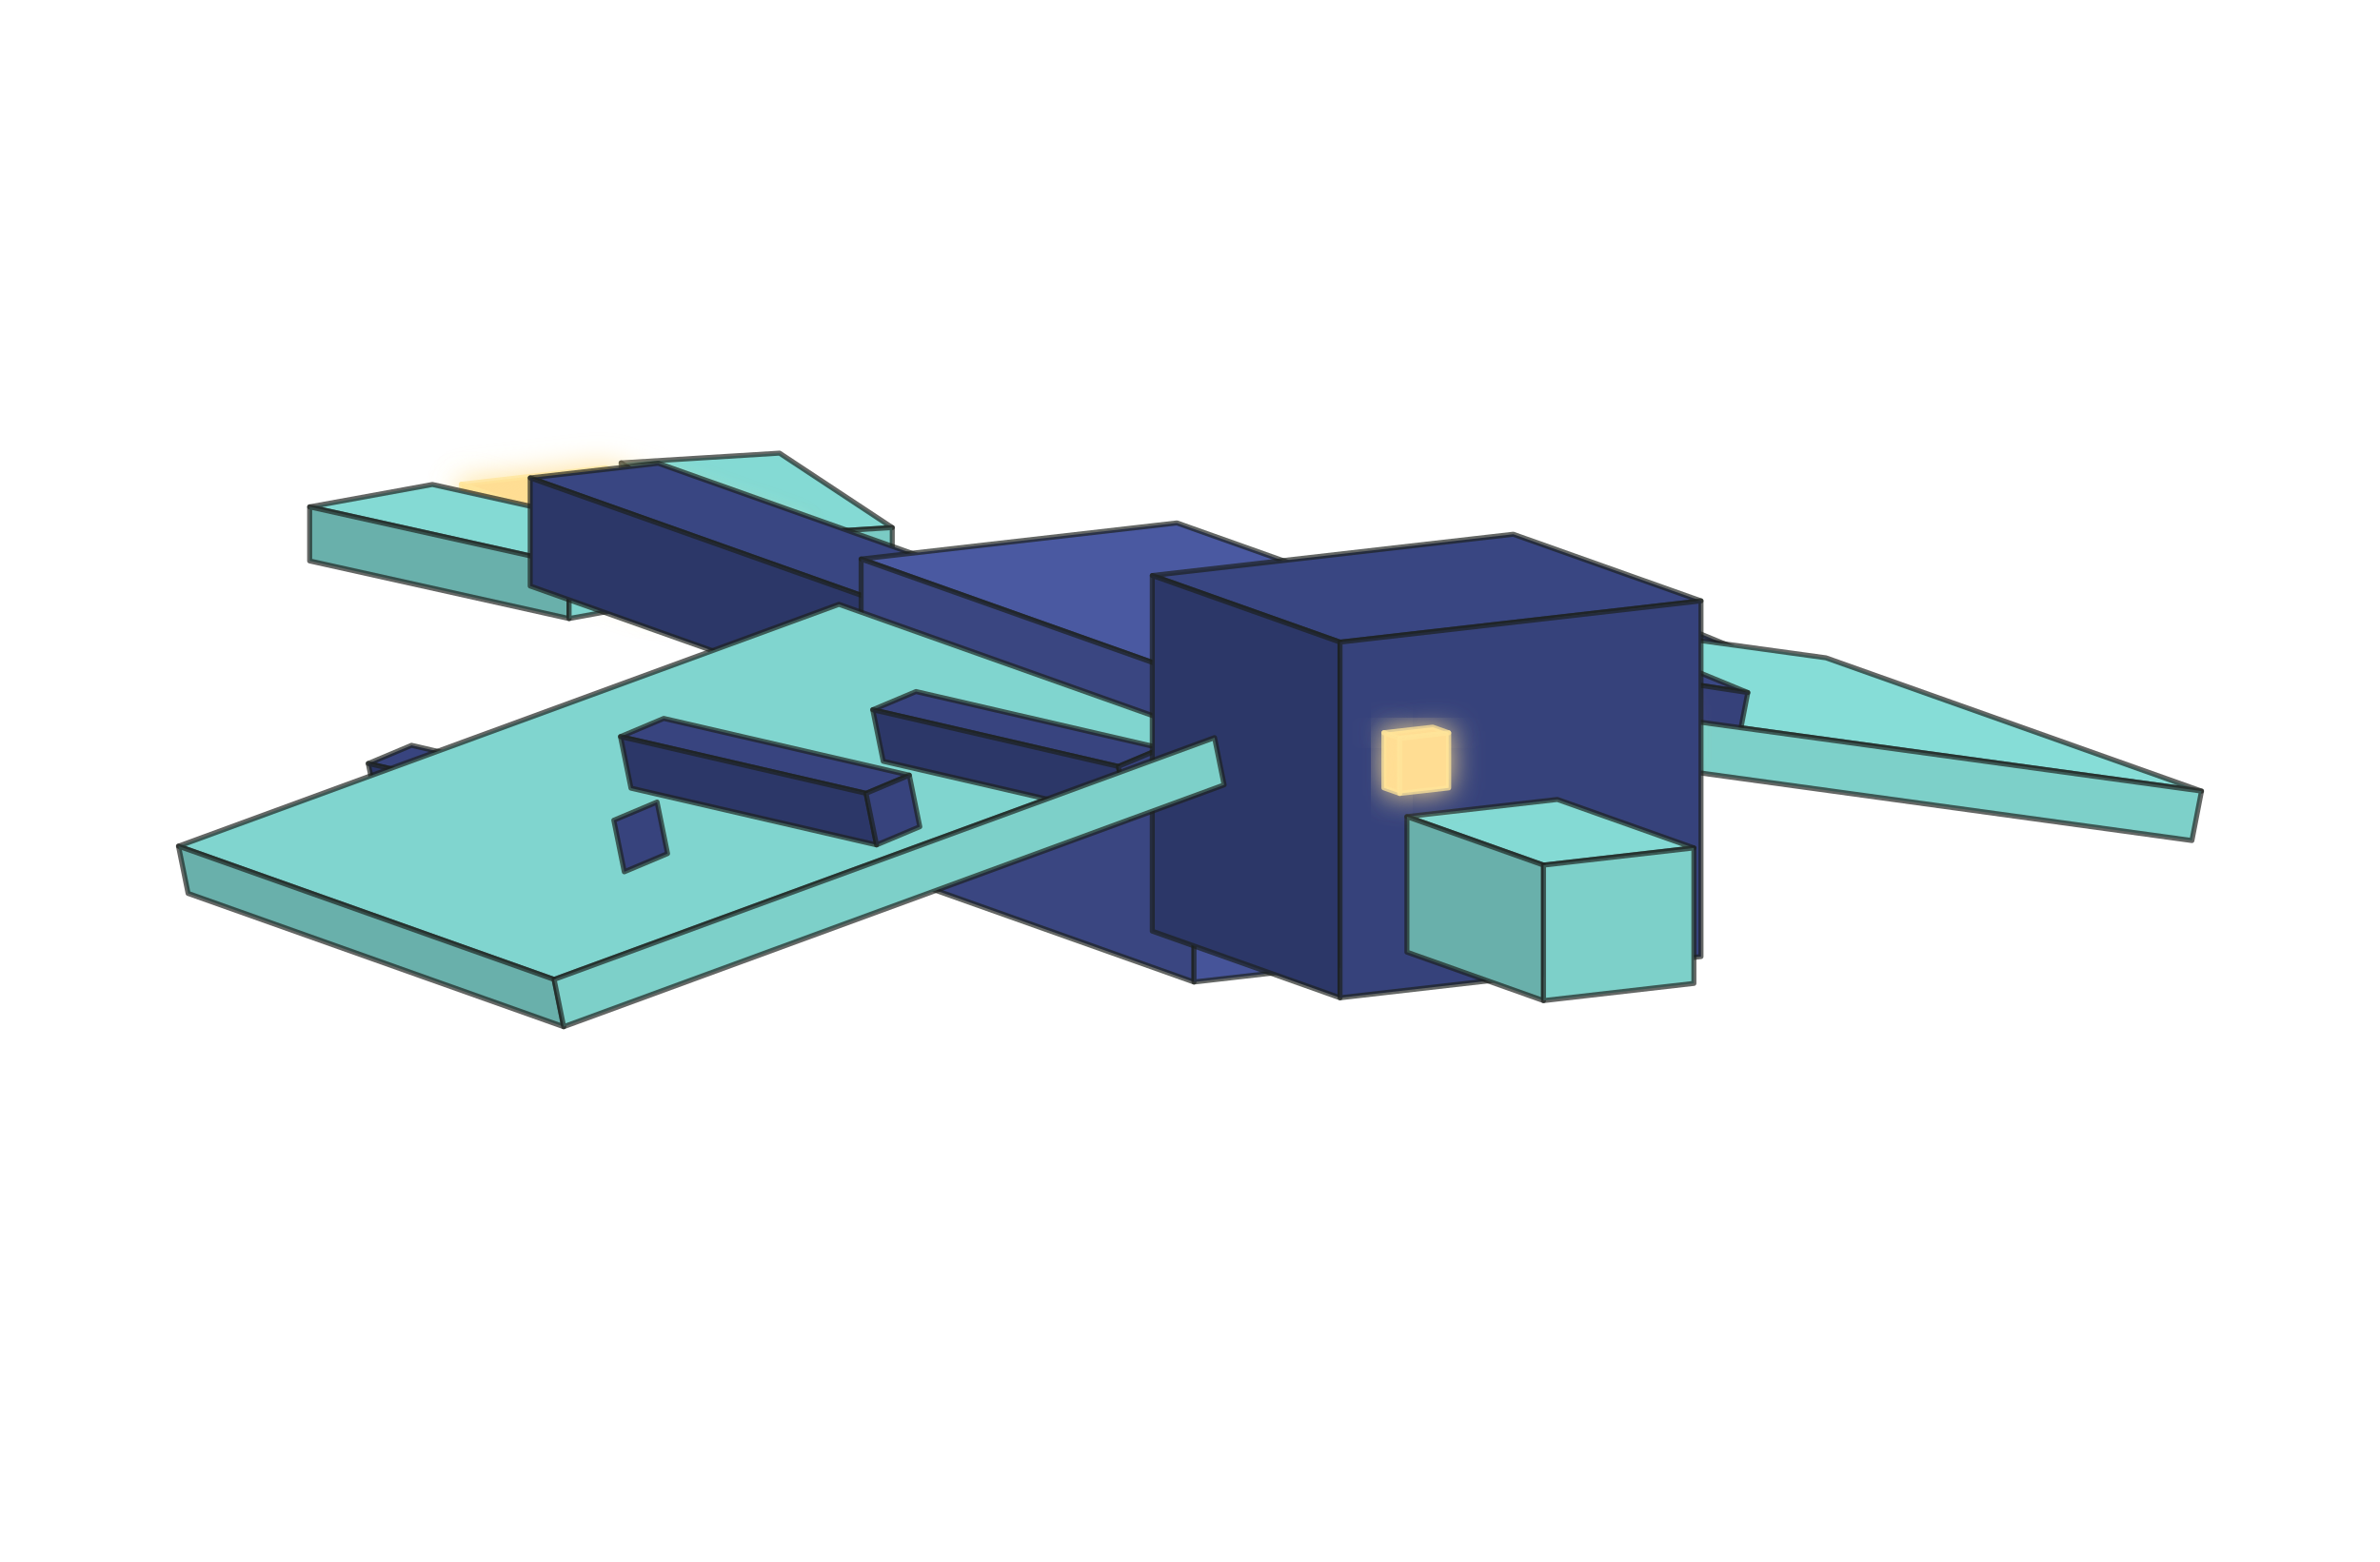
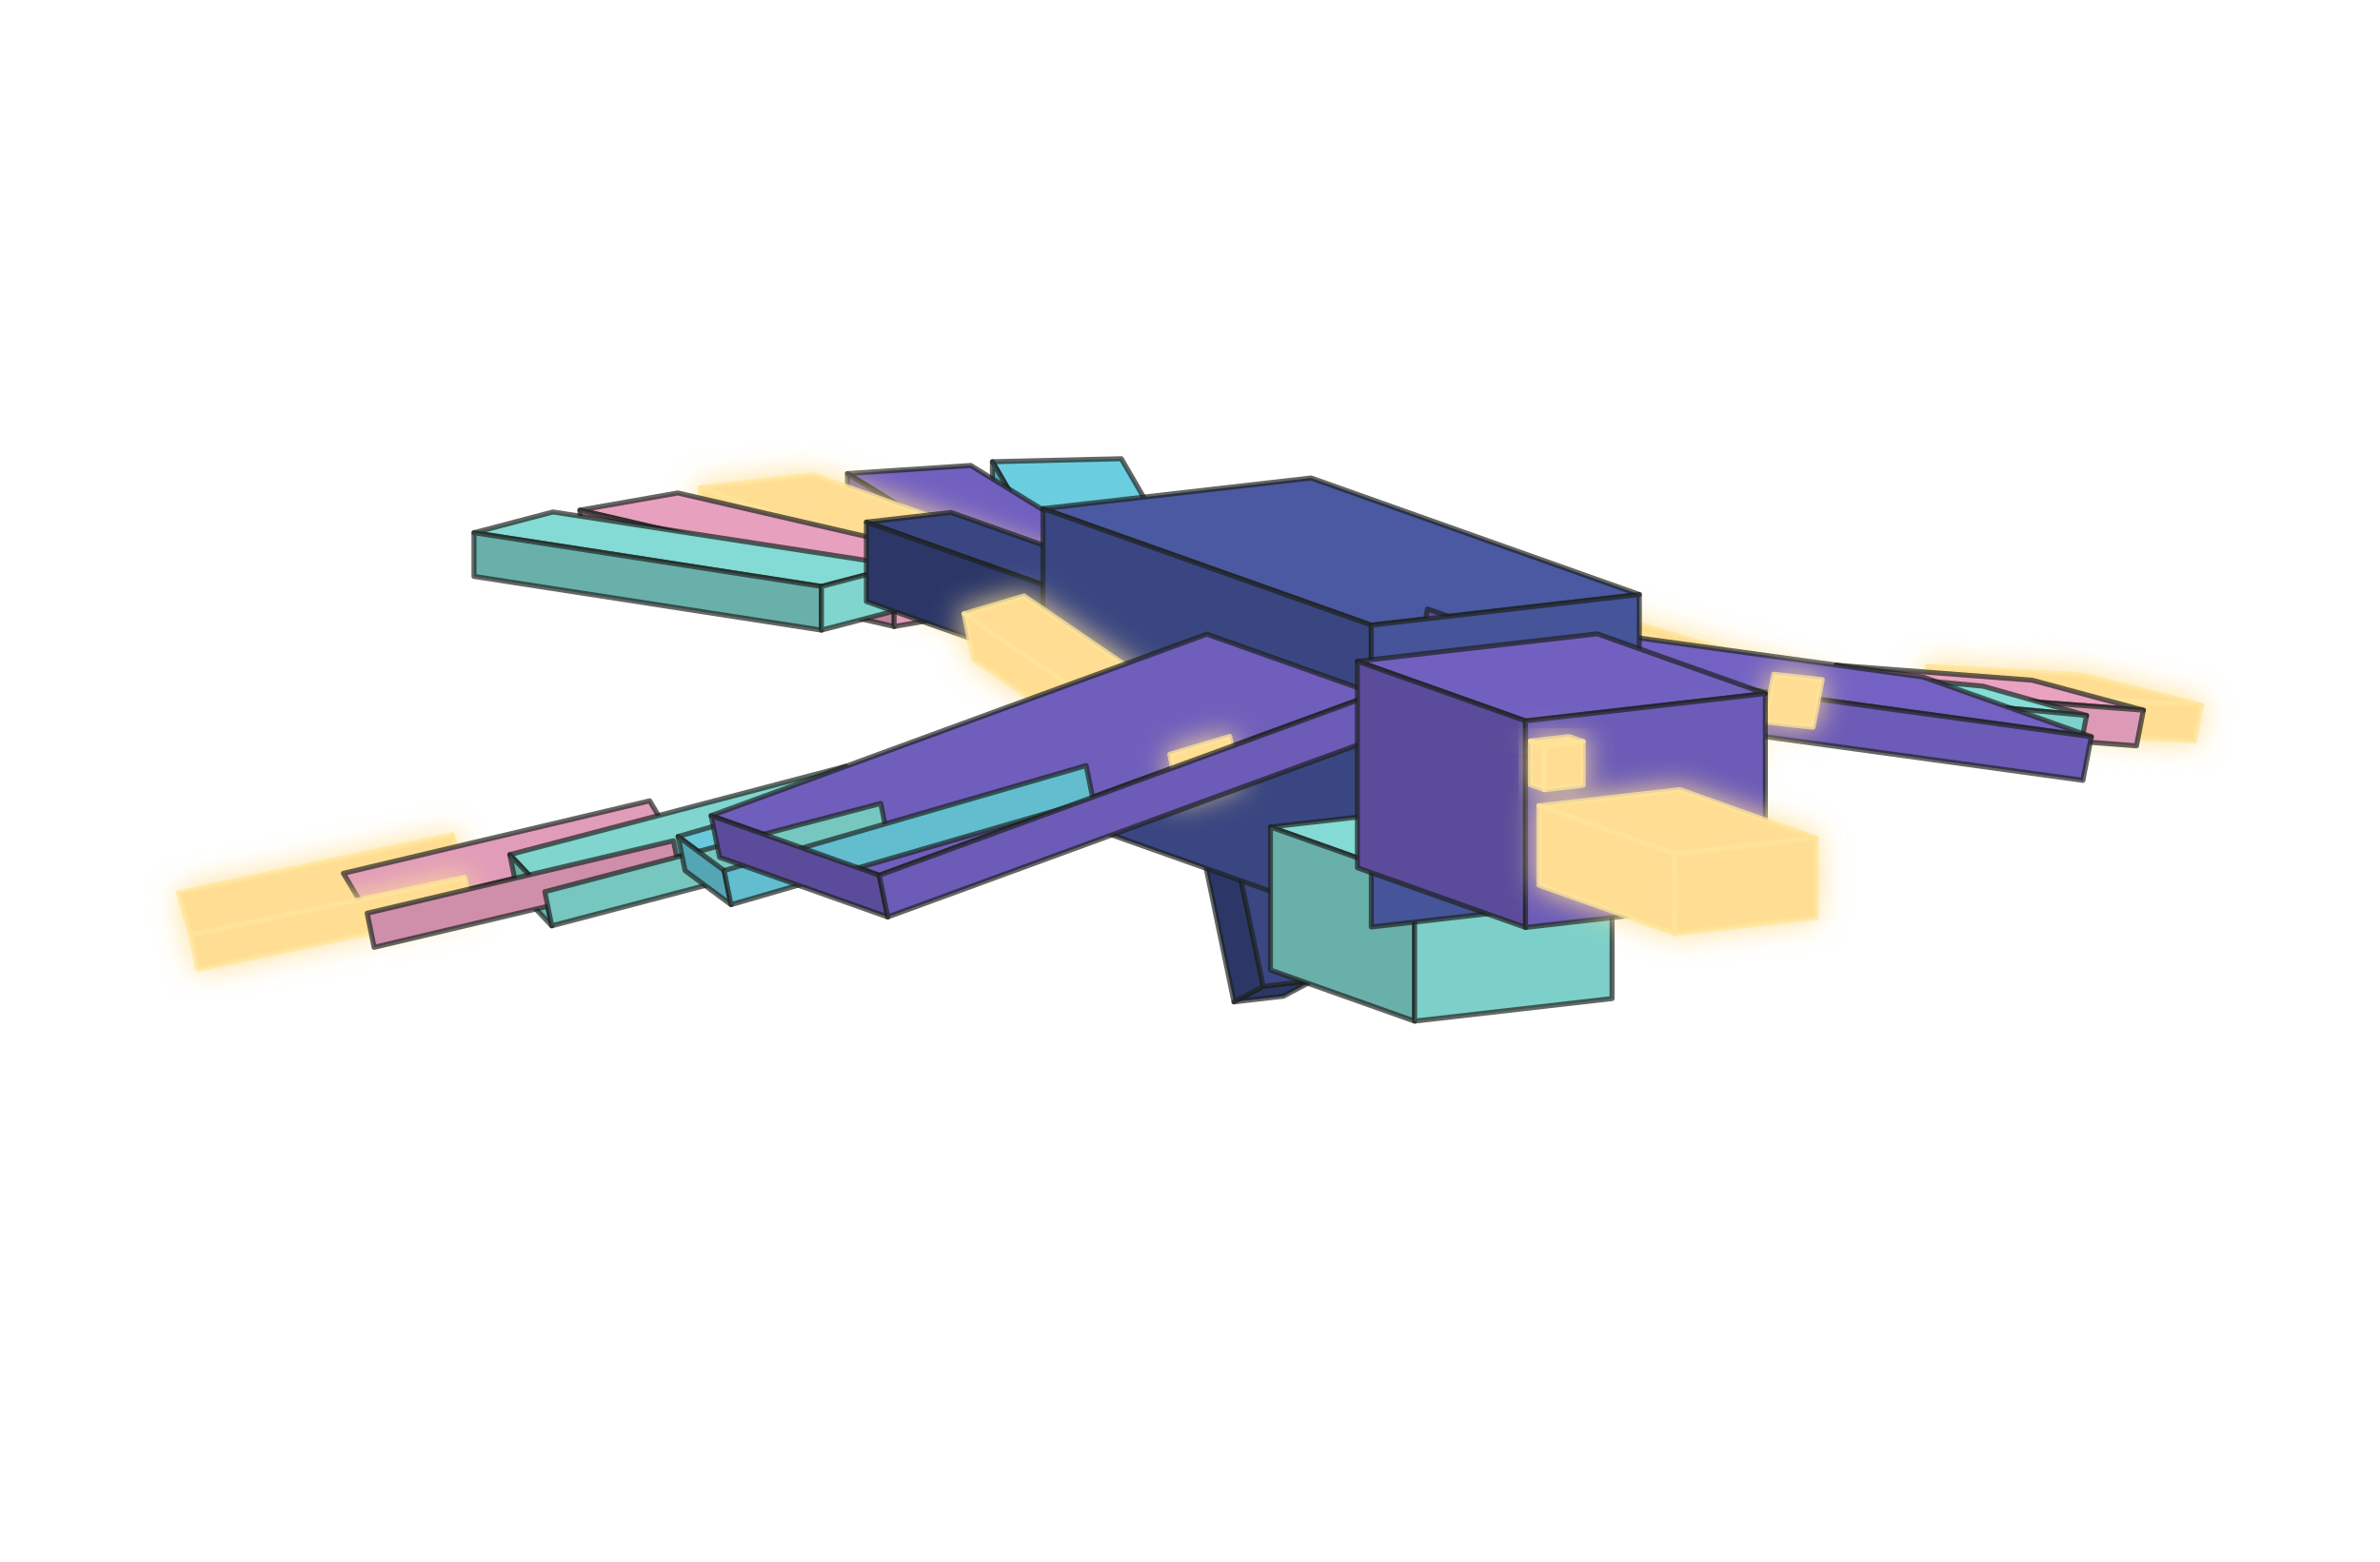
<svg xmlns="http://www.w3.org/2000/svg" width="640" height="420" viewBox="0 0 640 420" role="img" aria-labelledby="portrait-title">
  <defs>
    <filter id="portrait-glow" x="-80%" y="-80%" width="260%" height="260%">
      <feGaussianBlur stdDeviation="4" result="blur" />
      <feMerge>
        <feMergeNode in="blur" />
        <feMergeNode in="SourceGraphic" />
      </feMerge>
    </filter>
    <filter id="portrait-shadow" x="-40%" y="-80%" width="180%" height="260%">
      <feGaussianBlur stdDeviation="8" />
    </filter>
  </defs>
  <g>
-     <polygon points="239.94,141.89 209.62,121.87 167.03,124.49 197.36,144.51" fill="#84dad4" stroke="#1c211e" stroke-opacity=".68" stroke-width="1.35" stroke-linejoin="round" vector-effect="non-scaling-stroke" />
-     <polygon points="197.36,159.05 197.36,144.51 167.03,124.49 167.03,139.03" fill="#69b0ab" stroke="#1c211e" stroke-opacity=".68" stroke-width="1.35" stroke-linejoin="round" vector-effect="non-scaling-stroke" />
-     <polygon points="214.07,144.01 162.79,125.81 124.07,130.24 175.35,148.44" fill="#ffdd93" stroke="#ffe59a" stroke-opacity=".74" stroke-width="1.35" stroke-linejoin="round" vector-effect="non-scaling-stroke" filter="url(#portrait-glow)" />
-     <polygon points="175.35,162.98 175.35,148.44 124.07,130.24 124.07,144.78" fill="#ffdd93" stroke="#ffe59a" stroke-opacity=".74" stroke-width="1.35" stroke-linejoin="round" vector-effect="non-scaling-stroke" filter="url(#portrait-glow)" />
-     <polygon points="186.03,145.81 116.27,130.30 83.27,136.32 153.03,151.83" fill="#84dad4" stroke="#1c211e" stroke-opacity=".68" stroke-width="1.35" stroke-linejoin="round" vector-effect="non-scaling-stroke" />
-     <polygon points="239.94,156.43 239.94,141.89 197.36,144.51 197.36,159.05" fill="#7acbc4" stroke="#1c211e" stroke-opacity=".68" stroke-width="1.35" stroke-linejoin="round" vector-effect="non-scaling-stroke" />
-     <polygon points="153.03,166.36 153.03,151.83 83.27,136.32 83.27,150.86" fill="#69b0ab" stroke="#1c211e" stroke-opacity=".68" stroke-width="1.35" stroke-linejoin="round" vector-effect="non-scaling-stroke" />
-     <polygon points="214.07,158.55 214.07,144.01 175.35,148.44 175.35,162.98" fill="#ffdd93" stroke="#ffe59a" stroke-opacity=".74" stroke-width="1.35" stroke-linejoin="round" vector-effect="non-scaling-stroke" filter="url(#portrait-glow)" />
-     <polygon points="186.03,160.34 186.03,145.81 153.03,151.83 153.03,166.36" fill="#7fd3cd" stroke="#1c211e" stroke-opacity=".68" stroke-width="1.35" stroke-linejoin="round" vector-effect="non-scaling-stroke" />
-     <polygon points="292.99,165.77 177.00,124.60 142.58,128.53 258.57,169.70" fill="#394682" stroke="#1c211e" stroke-opacity=".68" stroke-width="1.35" stroke-linejoin="round" vector-effect="non-scaling-stroke" />
-     <polygon points="258.57,198.78 258.57,169.70 142.58,128.53 142.58,157.61" fill="#2c3768" stroke="#1c211e" stroke-opacity=".68" stroke-width="1.35" stroke-linejoin="round" vector-effect="non-scaling-stroke" />
-     <polygon points="489.00,183.56 445.64,165.71 432.26,163.68 475.61,181.53" fill="#3a4784" stroke="#1c211e" stroke-opacity=".68" stroke-width="1.35" stroke-linejoin="round" vector-effect="non-scaling-stroke" />
-     <polygon points="472.80,196.04 475.61,181.53 432.26,163.68 429.44,178.19" fill="#2c3768" stroke="#1c211e" stroke-opacity=".68" stroke-width="1.35" stroke-linejoin="round" vector-effect="non-scaling-stroke" />
-     <polygon points="292.99,194.84 292.99,165.77 258.57,169.70 258.57,198.78" fill="#36427b" stroke="#1c211e" stroke-opacity=".68" stroke-width="1.35" stroke-linejoin="round" vector-effect="non-scaling-stroke" />
-     <polygon points="486.18,198.07 489.00,183.56 475.61,181.53 472.80,196.04" fill="#36417a" stroke="#1c211e" stroke-opacity=".68" stroke-width="1.35" stroke-linejoin="round" vector-effect="non-scaling-stroke" />
-     <polygon points="592.00,212.76 491.00,176.92 313.40,152.49 414.40,188.34" fill="#86ddd7" stroke="#1c211e" stroke-opacity=".68" stroke-width="1.35" stroke-linejoin="round" vector-effect="non-scaling-stroke" />
-     <polygon points="470.00,186.26 426.65,168.41 413.27,166.38 456.62,184.23" fill="#3a4784" stroke="#1c211e" stroke-opacity=".68" stroke-width="1.35" stroke-linejoin="round" vector-effect="non-scaling-stroke" />
-     <polygon points="453.80,198.74 456.62,184.23 413.27,166.38 410.45,180.88" fill="#2c3768" stroke="#1c211e" stroke-opacity=".68" stroke-width="1.35" stroke-linejoin="round" vector-effect="non-scaling-stroke" />
-     <polygon points="411.82,201.64 414.40,188.34 313.40,152.49 310.82,165.79" fill="#69b0ab" stroke="#1c211e" stroke-opacity=".68" stroke-width="1.35" stroke-linejoin="round" vector-effect="non-scaling-stroke" />
-     <polygon points="467.18,200.77 470.00,186.26 456.62,184.23 453.80,198.74" fill="#36417a" stroke="#1c211e" stroke-opacity=".68" stroke-width="1.35" stroke-linejoin="round" vector-effect="non-scaling-stroke" />
-     <polygon points="406.00,172.42 316.48,140.64 231.56,150.35 321.07,182.13" fill="#4a59a1" stroke="#1c211e" stroke-opacity=".68" stroke-width="1.35" stroke-linejoin="round" vector-effect="non-scaling-stroke" />
-     <polygon points="451.01,188.96 407.65,171.10 394.27,169.07 437.62,186.93" fill="#3a4784" stroke="#1c211e" stroke-opacity=".68" stroke-width="1.35" stroke-linejoin="round" vector-effect="non-scaling-stroke" />
-     <polygon points="589.42,226.06 592.00,212.76 414.40,188.34 411.82,201.64" fill="#7dd0c9" stroke="#1c211e" stroke-opacity=".68" stroke-width="1.35" stroke-linejoin="round" vector-effect="non-scaling-stroke" />
-     <polygon points="434.81,201.43 437.62,186.93 394.27,169.07 391.45,183.58" fill="#2c3768" stroke="#1c211e" stroke-opacity=".68" stroke-width="1.35" stroke-linejoin="round" vector-effect="non-scaling-stroke" />
-     <polygon points="321.07,264.11 321.07,182.13 231.56,150.35 231.56,232.34" fill="#3a4681" stroke="#1c211e" stroke-opacity=".68" stroke-width="1.35" stroke-linejoin="round" vector-effect="non-scaling-stroke" />
-     <polygon points="176.69,215.71 110.66,200.45 99.03,205.34 165.06,220.60" fill="#38447f" stroke="#1c211e" stroke-opacity=".68" stroke-width="1.35" stroke-linejoin="round" vector-effect="non-scaling-stroke" />
-     <polygon points="167.88,234.47 165.06,220.60 99.03,205.34 101.85,219.21" fill="#2c3768" stroke="#1c211e" stroke-opacity=".68" stroke-width="1.35" stroke-linejoin="round" vector-effect="non-scaling-stroke" />
-     <polygon points="448.19,203.47 451.01,188.96 437.62,186.93 434.81,201.43" fill="#36417a" stroke="#1c211e" stroke-opacity=".68" stroke-width="1.35" stroke-linejoin="round" vector-effect="non-scaling-stroke" />
-     <polygon points="326.60,198.38 225.60,162.53 48.00,227.57 149.00,263.42" fill="#80d5cf" stroke="#1c211e" stroke-opacity=".68" stroke-width="1.35" stroke-linejoin="round" vector-effect="non-scaling-stroke" />
-     <polygon points="244.52,208.48 178.49,193.22 166.86,198.11 232.89,213.37" fill="#38447f" stroke="#1c211e" stroke-opacity=".68" stroke-width="1.35" stroke-linejoin="round" vector-effect="non-scaling-stroke" />
-     <polygon points="406.00,254.40 406.00,172.42 321.07,182.13 321.07,264.11" fill="#465499" stroke="#1c211e" stroke-opacity=".68" stroke-width="1.35" stroke-linejoin="round" vector-effect="non-scaling-stroke" />
-     <polygon points="235.71,227.23 232.89,213.37 166.86,198.11 169.68,211.97" fill="#2c3768" stroke="#1c211e" stroke-opacity=".68" stroke-width="1.35" stroke-linejoin="round" vector-effect="non-scaling-stroke" />
-     <polygon points="312.35,201.25 246.32,185.99 234.69,190.88 300.73,206.14" fill="#38447f" stroke="#1c211e" stroke-opacity=".68" stroke-width="1.35" stroke-linejoin="round" vector-effect="non-scaling-stroke" />
-     <polygon points="179.51,229.57 176.69,215.71 165.06,220.60 167.88,234.47" fill="#37437d" stroke="#1c211e" stroke-opacity=".68" stroke-width="1.35" stroke-linejoin="round" vector-effect="non-scaling-stroke" />
-     <polygon points="303.54,220.00 300.73,206.14 234.69,190.88 237.51,204.74" fill="#2c3768" stroke="#1c211e" stroke-opacity=".68" stroke-width="1.35" stroke-linejoin="round" vector-effect="non-scaling-stroke" />
-     <polygon points="247.34,222.34 244.52,208.48 232.89,213.37 235.71,227.23" fill="#37437d" stroke="#1c211e" stroke-opacity=".68" stroke-width="1.35" stroke-linejoin="round" vector-effect="non-scaling-stroke" />
-     <polygon points="151.58,276.13 149.00,263.42 48.00,227.57 50.58,240.28" fill="#69b0ab" stroke="#1c211e" stroke-opacity=".68" stroke-width="1.35" stroke-linejoin="round" vector-effect="non-scaling-stroke" />
-     <polygon points="457.41,161.60 406.92,143.68 309.86,154.78 360.35,172.70" fill="#394682" stroke="#1c211e" stroke-opacity=".68" stroke-width="1.35" stroke-linejoin="round" vector-effect="non-scaling-stroke" />
-     <polygon points="315.17,215.11 312.35,201.25 300.73,206.14 303.54,220.00" fill="#37437d" stroke="#1c211e" stroke-opacity=".68" stroke-width="1.35" stroke-linejoin="round" vector-effect="non-scaling-stroke" />
-     <polygon points="360.35,268.35 360.35,172.70 309.86,154.78 309.86,250.43" fill="#2c3768" stroke="#1c211e" stroke-opacity=".68" stroke-width="1.35" stroke-linejoin="round" vector-effect="non-scaling-stroke" />
-     <polygon points="450.22,190.15 445.95,188.63 432.80,190.14 437.07,191.65" fill="#ffdd93" stroke="#ffe59a" stroke-opacity=".74" stroke-width="1.35" stroke-linejoin="round" vector-effect="non-scaling-stroke" filter="url(#portrait-glow)" />
-     <polygon points="437.07,206.46 437.07,191.65 432.80,190.14 432.80,204.94" fill="#ffdd93" stroke="#ffe59a" stroke-opacity=".74" stroke-width="1.35" stroke-linejoin="round" vector-effect="non-scaling-stroke" filter="url(#portrait-glow)" />
-     <polygon points="450.22,204.95 450.22,190.15 437.07,191.65 437.07,206.46" fill="#ffdd93" stroke="#ffe59a" stroke-opacity=".74" stroke-width="1.35" stroke-linejoin="round" vector-effect="non-scaling-stroke" filter="url(#portrait-glow)" />
-     <polygon points="457.41,257.26 457.41,161.60 360.35,172.70 360.35,268.35" fill="#36427b" stroke="#1c211e" stroke-opacity=".68" stroke-width="1.35" stroke-linejoin="round" vector-effect="non-scaling-stroke" />
-     <polygon points="329.18,211.09 326.60,198.38 149.00,263.42 151.58,276.13" fill="#7dd0c9" stroke="#1c211e" stroke-opacity=".68" stroke-width="1.35" stroke-linejoin="round" vector-effect="non-scaling-stroke" />
-     <polygon points="455.50,228.04 418.78,215.01 378.33,219.63 415.06,232.67" fill="#84dad4" stroke="#1c211e" stroke-opacity=".68" stroke-width="1.35" stroke-linejoin="round" vector-effect="non-scaling-stroke" />
-     <polygon points="415.06,269.11 415.06,232.67 378.33,219.63 378.33,256.07" fill="#69b0ab" stroke="#1c211e" stroke-opacity=".68" stroke-width="1.35" stroke-linejoin="round" vector-effect="non-scaling-stroke" />
-     <polygon points="389.56,197.09 385.28,195.57 372.14,197.07 376.41,198.59" fill="#ffdd93" stroke="#ffe59a" stroke-opacity=".74" stroke-width="1.35" stroke-linejoin="round" vector-effect="non-scaling-stroke" filter="url(#portrait-glow)" />
-     <polygon points="376.41,213.39 376.41,198.59 372.14,197.07 372.14,211.88" fill="#ffdd93" stroke="#ffe59a" stroke-opacity=".74" stroke-width="1.35" stroke-linejoin="round" vector-effect="non-scaling-stroke" filter="url(#portrait-glow)" />
-     <polygon points="389.56,211.89 389.56,197.09 376.41,198.59 376.41,213.39" fill="#ffdd93" stroke="#ffe59a" stroke-opacity=".74" stroke-width="1.35" stroke-linejoin="round" vector-effect="non-scaling-stroke" filter="url(#portrait-glow)" />
-     <polygon points="455.50,264.48 455.50,228.04 415.06,232.67 415.06,269.11" fill="#7dd0c9" stroke="#1c211e" stroke-opacity=".68" stroke-width="1.35" stroke-linejoin="round" vector-effect="non-scaling-stroke" />
+     <polygon points="315.19,146.93 301.53,123.37 266.87,124.18 280.52,147.75" fill="#6bcee0" stroke="#1c211e" stroke-opacity=".68" stroke-width="1.35" stroke-linejoin="round" vector-effect="non-scaling-stroke" />
+     <polygon points="280.52,159.50 280.52,147.75 266.87,124.18 266.87,135.93" fill="#55a6b5" stroke="#1c211e" stroke-opacity=".68" stroke-width="1.35" stroke-linejoin="round" vector-effect="non-scaling-stroke" />
+     <polygon points="301.06,149.82 261.04,125.18 227.88,127.37 267.90,152.01" fill="#7260c1" stroke="#1c211e" stroke-opacity=".68" stroke-width="1.35" stroke-linejoin="round" vector-effect="non-scaling-stroke" />
+     <polygon points="267.90,163.76 267.90,152.01 227.88,127.37 227.88,139.12" fill="#5a4c9b" stroke="#1c211e" stroke-opacity=".68" stroke-width="1.35" stroke-linejoin="round" vector-effect="non-scaling-stroke" />
+     <polygon points="287.54,152.12 218.64,127.67 188.28,131.14 257.19,155.59" fill="#ffdd93" stroke="#ffe59a" stroke-opacity=".74" stroke-width="1.35" stroke-linejoin="round" vector-effect="non-scaling-stroke" filter="url(#portrait-glow)" />
+     <polygon points="592.00,189.69 560.27,181.52 518.31,179.19 550.04,187.36" fill="#ffdd93" stroke="#ffe59a" stroke-opacity=".74" stroke-width="1.35" stroke-linejoin="round" vector-effect="non-scaling-stroke" filter="url(#portrait-glow)" />
+     <polygon points="257.19,167.35 257.19,155.59 188.28,131.14 188.28,142.89" fill="#ffdd93" stroke="#ffe59a" stroke-opacity=".74" stroke-width="1.35" stroke-linejoin="round" vector-effect="non-scaling-stroke" filter="url(#portrait-glow)" />
+     <polygon points="266.76,152.14 182.27,132.58 155.95,137.20 240.44,156.75" fill="#e7a0be" stroke="#1c211e" stroke-opacity=".68" stroke-width="1.35" stroke-linejoin="round" vector-effect="non-scaling-stroke" />
+     <polygon points="590.14,199.29 592.00,189.69 550.04,187.36 548.17,196.96" fill="#ffdd93" stroke="#ffe59a" stroke-opacity=".74" stroke-width="1.35" stroke-linejoin="round" vector-effect="non-scaling-stroke" filter="url(#portrait-glow)" />
+     <polygon points="240.44,168.50 240.44,156.75 155.95,137.20 155.95,148.95" fill="#ba8199" stroke="#1c211e" stroke-opacity=".68" stroke-width="1.35" stroke-linejoin="round" vector-effect="non-scaling-stroke" />
+     <polygon points="315.19,158.68 315.19,146.93 280.52,147.75 280.52,159.50" fill="#60bacb" stroke="#1c211e" stroke-opacity=".68" stroke-width="1.35" stroke-linejoin="round" vector-effect="non-scaling-stroke" />
+     <polygon points="242.14,152.14 148.70,137.69 127.46,143.27 220.89,157.72" fill="#84dad4" stroke="#1c211e" stroke-opacity=".68" stroke-width="1.35" stroke-linejoin="round" vector-effect="non-scaling-stroke" />
+     <polygon points="548.17,196.96 550.04,187.36 518.31,179.19 516.45,188.78" fill="#ffdd93" stroke="#ffe59a" stroke-opacity=".74" stroke-width="1.35" stroke-linejoin="round" vector-effect="non-scaling-stroke" filter="url(#portrait-glow)" />
+     <polygon points="220.89,169.47 220.89,157.72 127.46,143.27 127.46,155.02" fill="#69b0ab" stroke="#1c211e" stroke-opacity=".68" stroke-width="1.35" stroke-linejoin="round" vector-effect="non-scaling-stroke" />
+     <polygon points="301.06,161.57 301.06,149.82 267.90,152.01 267.90,163.76" fill="#6959b3" stroke="#1c211e" stroke-opacity=".68" stroke-width="1.35" stroke-linejoin="round" vector-effect="non-scaling-stroke" />
+     <polygon points="576.38,191.00 546.51,182.95 493.73,178.90 523.60,186.96" fill="#eaa2c0" stroke="#1c211e" stroke-opacity=".68" stroke-width="1.35" stroke-linejoin="round" vector-effect="non-scaling-stroke" />
+     <polygon points="287.54,163.88 287.54,152.12 257.19,155.59 257.19,167.35" fill="#ffdd93" stroke="#ffe59a" stroke-opacity=".74" stroke-width="1.35" stroke-linejoin="round" vector-effect="non-scaling-stroke" filter="url(#portrait-glow)" />
+     <polygon points="266.76,163.89 266.76,152.14 240.44,156.75 240.44,168.50" fill="#df9bb7" stroke="#1c211e" stroke-opacity=".68" stroke-width="1.35" stroke-linejoin="round" vector-effect="non-scaling-stroke" />
+     <polygon points="242.14,163.89 242.14,152.14 220.89,157.72 220.89,169.47" fill="#80d5ce" stroke="#1c211e" stroke-opacity=".68" stroke-width="1.35" stroke-linejoin="round" vector-effect="non-scaling-stroke" />
+     <polygon points="574.52,200.59 576.38,191.00 523.60,186.96 521.74,196.55" fill="#dd9ab6" stroke="#1c211e" stroke-opacity=".68" stroke-width="1.35" stroke-linejoin="round" vector-effect="non-scaling-stroke" />
+     <polygon points="333.27,165.33 255.75,137.82 232.99,140.42 310.51,167.93" fill="#394682" stroke="#1c211e" stroke-opacity=".68" stroke-width="1.35" stroke-linejoin="round" vector-effect="non-scaling-stroke" />
+     <polygon points="310.51,189.30 310.51,167.93 232.99,140.42 232.99,161.78" fill="#2c3768" stroke="#1c211e" stroke-opacity=".68" stroke-width="1.35" stroke-linejoin="round" vector-effect="non-scaling-stroke" />
+     <polygon points="521.74,196.55 523.60,186.96 493.73,178.90 491.87,188.50" fill="#ba8199" stroke="#1c211e" stroke-opacity=".68" stroke-width="1.35" stroke-linejoin="round" vector-effect="non-scaling-stroke" />
+     <polygon points="561.10,192.43 533.26,184.55 468.81,178.50 496.65,186.38" fill="#86ddd7" stroke="#1c211e" stroke-opacity=".68" stroke-width="1.35" stroke-linejoin="round" vector-effect="non-scaling-stroke" />
+     <polygon points="559.23,202.02 561.10,192.43 496.65,186.38 494.78,195.97" fill="#7ed1cb" stroke="#1c211e" stroke-opacity=".68" stroke-width="1.35" stroke-linejoin="round" vector-effect="non-scaling-stroke" />
+     <polygon points="494.78,195.97 496.65,186.38 468.81,178.50 466.95,188.10" fill="#69b0ab" stroke="#1c211e" stroke-opacity=".68" stroke-width="1.35" stroke-linejoin="round" vector-effect="non-scaling-stroke" />
+     <polygon points="333.27,186.69 333.27,165.33 310.51,167.93 310.51,189.30" fill="#36427b" stroke="#1c211e" stroke-opacity=".68" stroke-width="1.35" stroke-linejoin="round" vector-effect="non-scaling-stroke" />
+     <polygon points="546.07,193.97 520.46,186.32 443.64,177.99 469.25,185.64" fill="#6cd1e3" stroke="#1c211e" stroke-opacity=".68" stroke-width="1.35" stroke-linejoin="round" vector-effect="non-scaling-stroke" />
+     <polygon points="544.21,203.56 546.07,193.97 469.25,185.64 467.39,195.23" fill="#66c5d7" stroke="#1c211e" stroke-opacity=".68" stroke-width="1.35" stroke-linejoin="round" vector-effect="non-scaling-stroke" />
+     <polygon points="490.01,182.79 384.32,150.76 371.29,149.30 476.98,181.34" fill="#ffdd93" stroke="#ffe59a" stroke-opacity=".74" stroke-width="1.35" stroke-linejoin="round" vector-effect="non-scaling-stroke" filter="url(#portrait-glow)" />
+     <polygon points="467.39,195.23 469.25,185.64 443.64,177.99 441.78,187.58" fill="#55a6b5" stroke="#1c211e" stroke-opacity=".68" stroke-width="1.35" stroke-linejoin="round" vector-effect="non-scaling-stroke" />
+     <polygon points="474.50,194.13 476.98,181.34 371.29,149.30 368.81,162.09" fill="#ffdd93" stroke="#ffe59a" stroke-opacity=".74" stroke-width="1.35" stroke-linejoin="round" vector-effect="non-scaling-stroke" filter="url(#portrait-glow)" />
+     <polygon points="562.38,198.14 517.16,182.09 383.87,163.76 429.09,179.81" fill="#7362c3" stroke="#1c211e" stroke-opacity=".68" stroke-width="1.35" stroke-linejoin="round" vector-effect="non-scaling-stroke" />
+     <polygon points="390.91,259.41 377.63,260.93 369.77,265.11 383.05,263.59" fill="#2c3768" stroke="#1c211e" stroke-opacity=".68" stroke-width="1.35" stroke-linejoin="round" vector-effect="non-scaling-stroke" />
+     <polygon points="377.63,260.93 369.73,223.01 361.87,227.19 369.77,265.11" fill="#2c3768" stroke="#1c211e" stroke-opacity=".68" stroke-width="1.35" stroke-linejoin="round" vector-effect="non-scaling-stroke" />
+     <polygon points="390.91,259.41 383.01,221.50 369.73,223.01 377.63,260.93" fill="#3a4783" stroke="#1c211e" stroke-opacity=".68" stroke-width="1.35" stroke-linejoin="round" vector-effect="non-scaling-stroke" />
+     <polygon points="352.97,263.75 339.69,265.27 331.83,269.45 345.11,267.93" fill="#2c3768" stroke="#1c211e" stroke-opacity=".68" stroke-width="1.35" stroke-linejoin="round" vector-effect="non-scaling-stroke" />
+     <polygon points="339.69,265.27 331.79,227.35 323.93,231.53 331.83,269.45" fill="#2c3768" stroke="#1c211e" stroke-opacity=".68" stroke-width="1.35" stroke-linejoin="round" vector-effect="non-scaling-stroke" />
+     <polygon points="352.97,263.75 345.07,225.83 331.79,227.35 339.69,265.27" fill="#3a4783" stroke="#1c211e" stroke-opacity=".68" stroke-width="1.35" stroke-linejoin="round" vector-effect="non-scaling-stroke" />
+     <polygon points="440.83,159.89 352.55,128.55 280.47,136.79 368.75,168.13" fill="#4a59a1" stroke="#1c211e" stroke-opacity=".68" stroke-width="1.35" stroke-linejoin="round" vector-effect="non-scaling-stroke" />
+     <polygon points="560.10,209.87 562.38,198.14 429.09,179.81 426.82,191.54" fill="#6c5bb7" stroke="#1c211e" stroke-opacity=".68" stroke-width="1.35" stroke-linejoin="round" vector-effect="non-scaling-stroke" />
+     <polygon points="426.82,191.54 429.09,179.81 383.87,163.76 381.60,175.49" fill="#5a4c9b" stroke="#1c211e" stroke-opacity=".68" stroke-width="1.35" stroke-linejoin="round" vector-effect="non-scaling-stroke" />
+     <polygon points="368.75,249.32 368.75,168.13 280.47,136.79 280.47,217.98" fill="#3a4681" stroke="#1c211e" stroke-opacity=".68" stroke-width="1.35" stroke-linejoin="round" vector-effect="non-scaling-stroke" />
+     <polygon points="487.53,195.59 490.01,182.79 476.98,181.34 474.50,194.13" fill="#ffdd93" stroke="#ffe59a" stroke-opacity=".74" stroke-width="1.35" stroke-linejoin="round" vector-effect="non-scaling-stroke" filter="url(#portrait-glow)" />
+     <polygon points="433.50,230.10 394.74,216.35 341.63,222.42 380.39,236.18" fill="#84dad4" stroke="#1c211e" stroke-opacity=".68" stroke-width="1.35" stroke-linejoin="round" vector-effect="non-scaling-stroke" />
+     <polygon points="330.67,198.07 275.36,160.27 259.24,165.06 314.56,202.86" fill="#ffdd93" stroke="#ffe59a" stroke-opacity=".74" stroke-width="1.35" stroke-linejoin="round" vector-effect="non-scaling-stroke" filter="url(#portrait-glow)" />
+     <polygon points="317.04,215.08 314.56,202.86 259.24,165.06 261.73,177.28" fill="#ffdd93" stroke="#ffe59a" stroke-opacity=".74" stroke-width="1.35" stroke-linejoin="round" vector-effect="non-scaling-stroke" filter="url(#portrait-glow)" />
+     <polygon points="380.39,274.63 380.39,236.18 341.63,222.42 341.63,260.88" fill="#69b0ab" stroke="#1c211e" stroke-opacity=".68" stroke-width="1.35" stroke-linejoin="round" vector-effect="non-scaling-stroke" />
+     <polygon points="126.81,245.13 123.47,233.71 121.60,224.54 124.95,235.96" fill="#ffdd93" stroke="#ffe59a" stroke-opacity=".74" stroke-width="1.35" stroke-linejoin="round" vector-effect="non-scaling-stroke" filter="url(#portrait-glow)" />
+     <polygon points="124.95,235.96 121.60,224.54 48.00,240.09 51.34,251.51" fill="#ffdd93" stroke="#ffe59a" stroke-opacity=".74" stroke-width="1.35" stroke-linejoin="round" vector-effect="non-scaling-stroke" filter="url(#portrait-glow)" />
+     <polygon points="181.10,226.12 174.70,215.38 92.34,234.88 98.74,245.61" fill="#e19cb9" stroke="#1c211e" stroke-opacity=".68" stroke-width="1.35" stroke-linejoin="round" vector-effect="non-scaling-stroke" />
+     <polygon points="433.50,268.56 433.50,230.10 380.39,236.18 380.39,274.63" fill="#7dd0c9" stroke="#1c211e" stroke-opacity=".68" stroke-width="1.35" stroke-linejoin="round" vector-effect="non-scaling-stroke" />
+     <polygon points="236.84,216.08 227.42,206.10 137.09,229.85 146.51,239.83" fill="#80d5cf" stroke="#1c211e" stroke-opacity=".68" stroke-width="1.35" stroke-linejoin="round" vector-effect="non-scaling-stroke" />
+     <polygon points="126.81,245.13 124.95,235.96 51.34,251.51 53.20,260.68" fill="#ffdd93" stroke="#ffe59a" stroke-opacity=".74" stroke-width="1.35" stroke-linejoin="round" vector-effect="non-scaling-stroke" filter="url(#portrait-glow)" />
+     <polygon points="440.83,241.07 440.83,159.89 368.75,168.13 368.75,249.32" fill="#465499" stroke="#1c211e" stroke-opacity=".68" stroke-width="1.35" stroke-linejoin="round" vector-effect="non-scaling-stroke" />
+     <polygon points="148.37,249.00 146.51,239.83 137.09,229.85 138.95,239.02" fill="#69b0ab" stroke="#1c211e" stroke-opacity=".68" stroke-width="1.35" stroke-linejoin="round" vector-effect="non-scaling-stroke" />
+     <polygon points="292.07,205.90 279.70,196.73 182.35,224.98 194.72,234.14" fill="#68c9db" stroke="#1c211e" stroke-opacity=".68" stroke-width="1.35" stroke-linejoin="round" vector-effect="non-scaling-stroke" />
+     <polygon points="182.96,235.29 181.10,226.12 98.74,245.61 100.60,254.78" fill="#cf8faa" stroke="#1c211e" stroke-opacity=".68" stroke-width="1.35" stroke-linejoin="round" vector-effect="non-scaling-stroke" />
+     <polygon points="369.72,186.60 324.51,170.55 191.22,219.36 236.44,235.41" fill="#6f5ebc" stroke="#1c211e" stroke-opacity=".68" stroke-width="1.35" stroke-linejoin="round" vector-effect="non-scaling-stroke" />
+     <polygon points="238.70,225.25 236.84,216.08 146.51,239.83 148.37,249.00" fill="#77c7c1" stroke="#1c211e" stroke-opacity=".68" stroke-width="1.35" stroke-linejoin="round" vector-effect="non-scaling-stroke" />
+     <polygon points="196.58,243.31 194.72,234.14 182.35,224.98 184.21,234.15" fill="#55a6b5" stroke="#1c211e" stroke-opacity=".68" stroke-width="1.35" stroke-linejoin="round" vector-effect="non-scaling-stroke" />
+     <polygon points="293.94,215.07 292.07,205.90 194.72,234.14 196.58,243.31" fill="#62becf" stroke="#1c211e" stroke-opacity=".68" stroke-width="1.35" stroke-linejoin="round" vector-effect="non-scaling-stroke" />
+     <polygon points="474.72,186.52 429.50,170.47 365.01,177.84 410.23,193.89" fill="#7260c1" stroke="#1c211e" stroke-opacity=".68" stroke-width="1.35" stroke-linejoin="round" vector-effect="non-scaling-stroke" />
+     <polygon points="238.71,246.62 236.44,235.41 191.22,219.36 193.50,230.57" fill="#5a4c9b" stroke="#1c211e" stroke-opacity=".68" stroke-width="1.35" stroke-linejoin="round" vector-effect="non-scaling-stroke" />
+     <polygon points="333.15,210.29 330.67,198.07 314.56,202.86 317.04,215.08" fill="#ffdd93" stroke="#ffe59a" stroke-opacity=".74" stroke-width="1.35" stroke-linejoin="round" vector-effect="non-scaling-stroke" filter="url(#portrait-glow)" />
+     <polygon points="372.00,197.81 369.72,186.60 236.44,235.41 238.71,246.62" fill="#6c5bb7" stroke="#1c211e" stroke-opacity=".68" stroke-width="1.35" stroke-linejoin="round" vector-effect="non-scaling-stroke" />
+     <polygon points="410.23,249.44 410.23,193.89 365.01,177.84 365.01,233.39" fill="#5a4c9b" stroke="#1c211e" stroke-opacity=".68" stroke-width="1.35" stroke-linejoin="round" vector-effect="non-scaling-stroke" />
+     <polygon points="471.26,194.23 467.49,192.90 457.06,194.09 460.83,195.43" fill="#ffdd93" stroke="#ffe59a" stroke-opacity=".74" stroke-width="1.35" stroke-linejoin="round" vector-effect="non-scaling-stroke" filter="url(#portrait-glow)" />
+     <polygon points="460.83,207.18 460.83,195.43 457.06,194.09 457.06,205.84" fill="#ffdd93" stroke="#ffe59a" stroke-opacity=".74" stroke-width="1.35" stroke-linejoin="round" vector-effect="non-scaling-stroke" filter="url(#portrait-glow)" />
+     <polygon points="471.26,205.98 471.26,194.23 460.83,195.43 460.83,207.18" fill="#ffdd93" stroke="#ffe59a" stroke-opacity=".74" stroke-width="1.35" stroke-linejoin="round" vector-effect="non-scaling-stroke" filter="url(#portrait-glow)" />
+     <polygon points="474.72,242.06 474.72,186.52 410.23,193.89 410.23,249.44" fill="#6c5bb7" stroke="#1c211e" stroke-opacity=".68" stroke-width="1.35" stroke-linejoin="round" vector-effect="non-scaling-stroke" />
+     <polygon points="488.36,225.36 451.75,212.37 413.82,216.71 450.42,229.70" fill="#ffdd93" stroke="#ffe59a" stroke-opacity=".74" stroke-width="1.35" stroke-linejoin="round" vector-effect="non-scaling-stroke" filter="url(#portrait-glow)" />
+     <polygon points="425.74,199.44 421.97,198.10 411.53,199.29 415.30,200.63" fill="#ffdd93" stroke="#ffe59a" stroke-opacity=".74" stroke-width="1.35" stroke-linejoin="round" vector-effect="non-scaling-stroke" filter="url(#portrait-glow)" />
+     <polygon points="415.30,212.38 415.30,200.63 411.53,199.29 411.53,211.05" fill="#ffdd93" stroke="#ffe59a" stroke-opacity=".74" stroke-width="1.35" stroke-linejoin="round" vector-effect="non-scaling-stroke" filter="url(#portrait-glow)" />
+     <polygon points="425.74,211.19 425.74,199.44 415.30,200.63 415.30,212.38" fill="#ffdd93" stroke="#ffe59a" stroke-opacity=".74" stroke-width="1.35" stroke-linejoin="round" vector-effect="non-scaling-stroke" filter="url(#portrait-glow)" />
+     <polygon points="450.42,251.06 450.42,229.70 413.82,216.71 413.82,238.07" fill="#ffdd93" stroke="#ffe59a" stroke-opacity=".74" stroke-width="1.35" stroke-linejoin="round" vector-effect="non-scaling-stroke" filter="url(#portrait-glow)" />
+     <polygon points="488.36,246.73 488.36,225.36 450.42,229.70 450.42,251.06" fill="#ffdd93" stroke="#ffe59a" stroke-opacity=".74" stroke-width="1.35" stroke-linejoin="round" vector-effect="non-scaling-stroke" filter="url(#portrait-glow)" />
  </g>
</svg>
